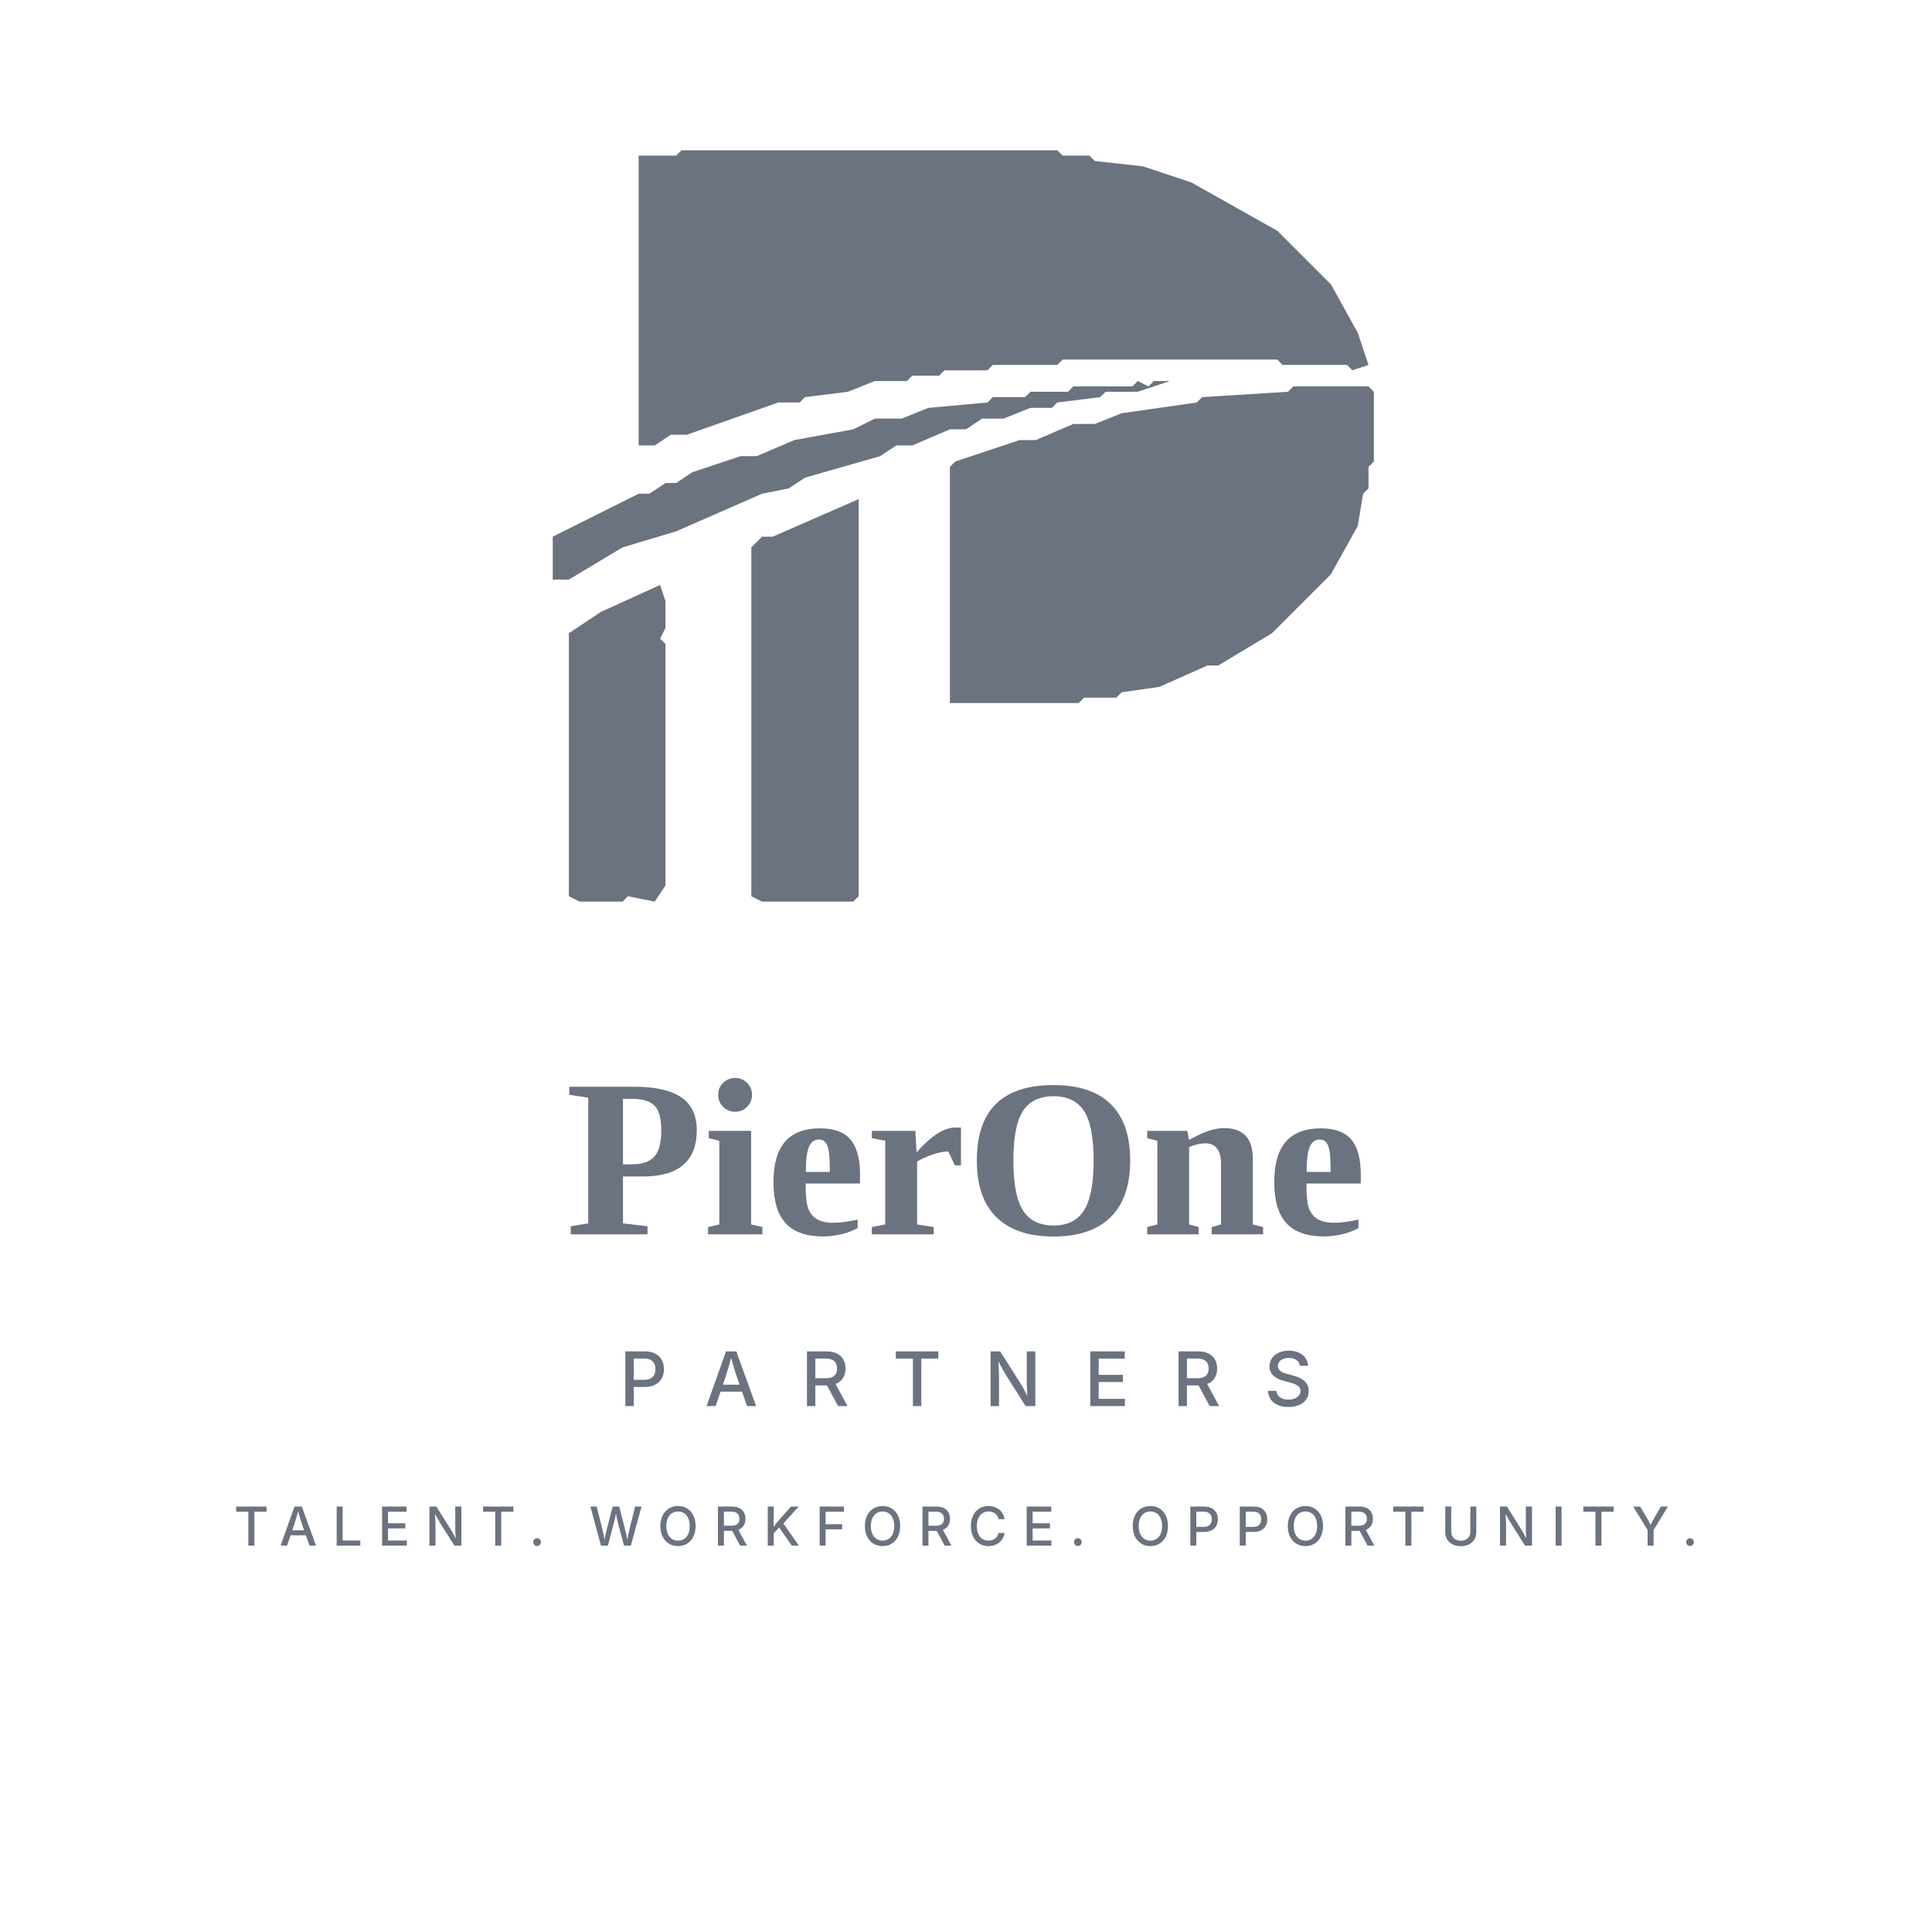
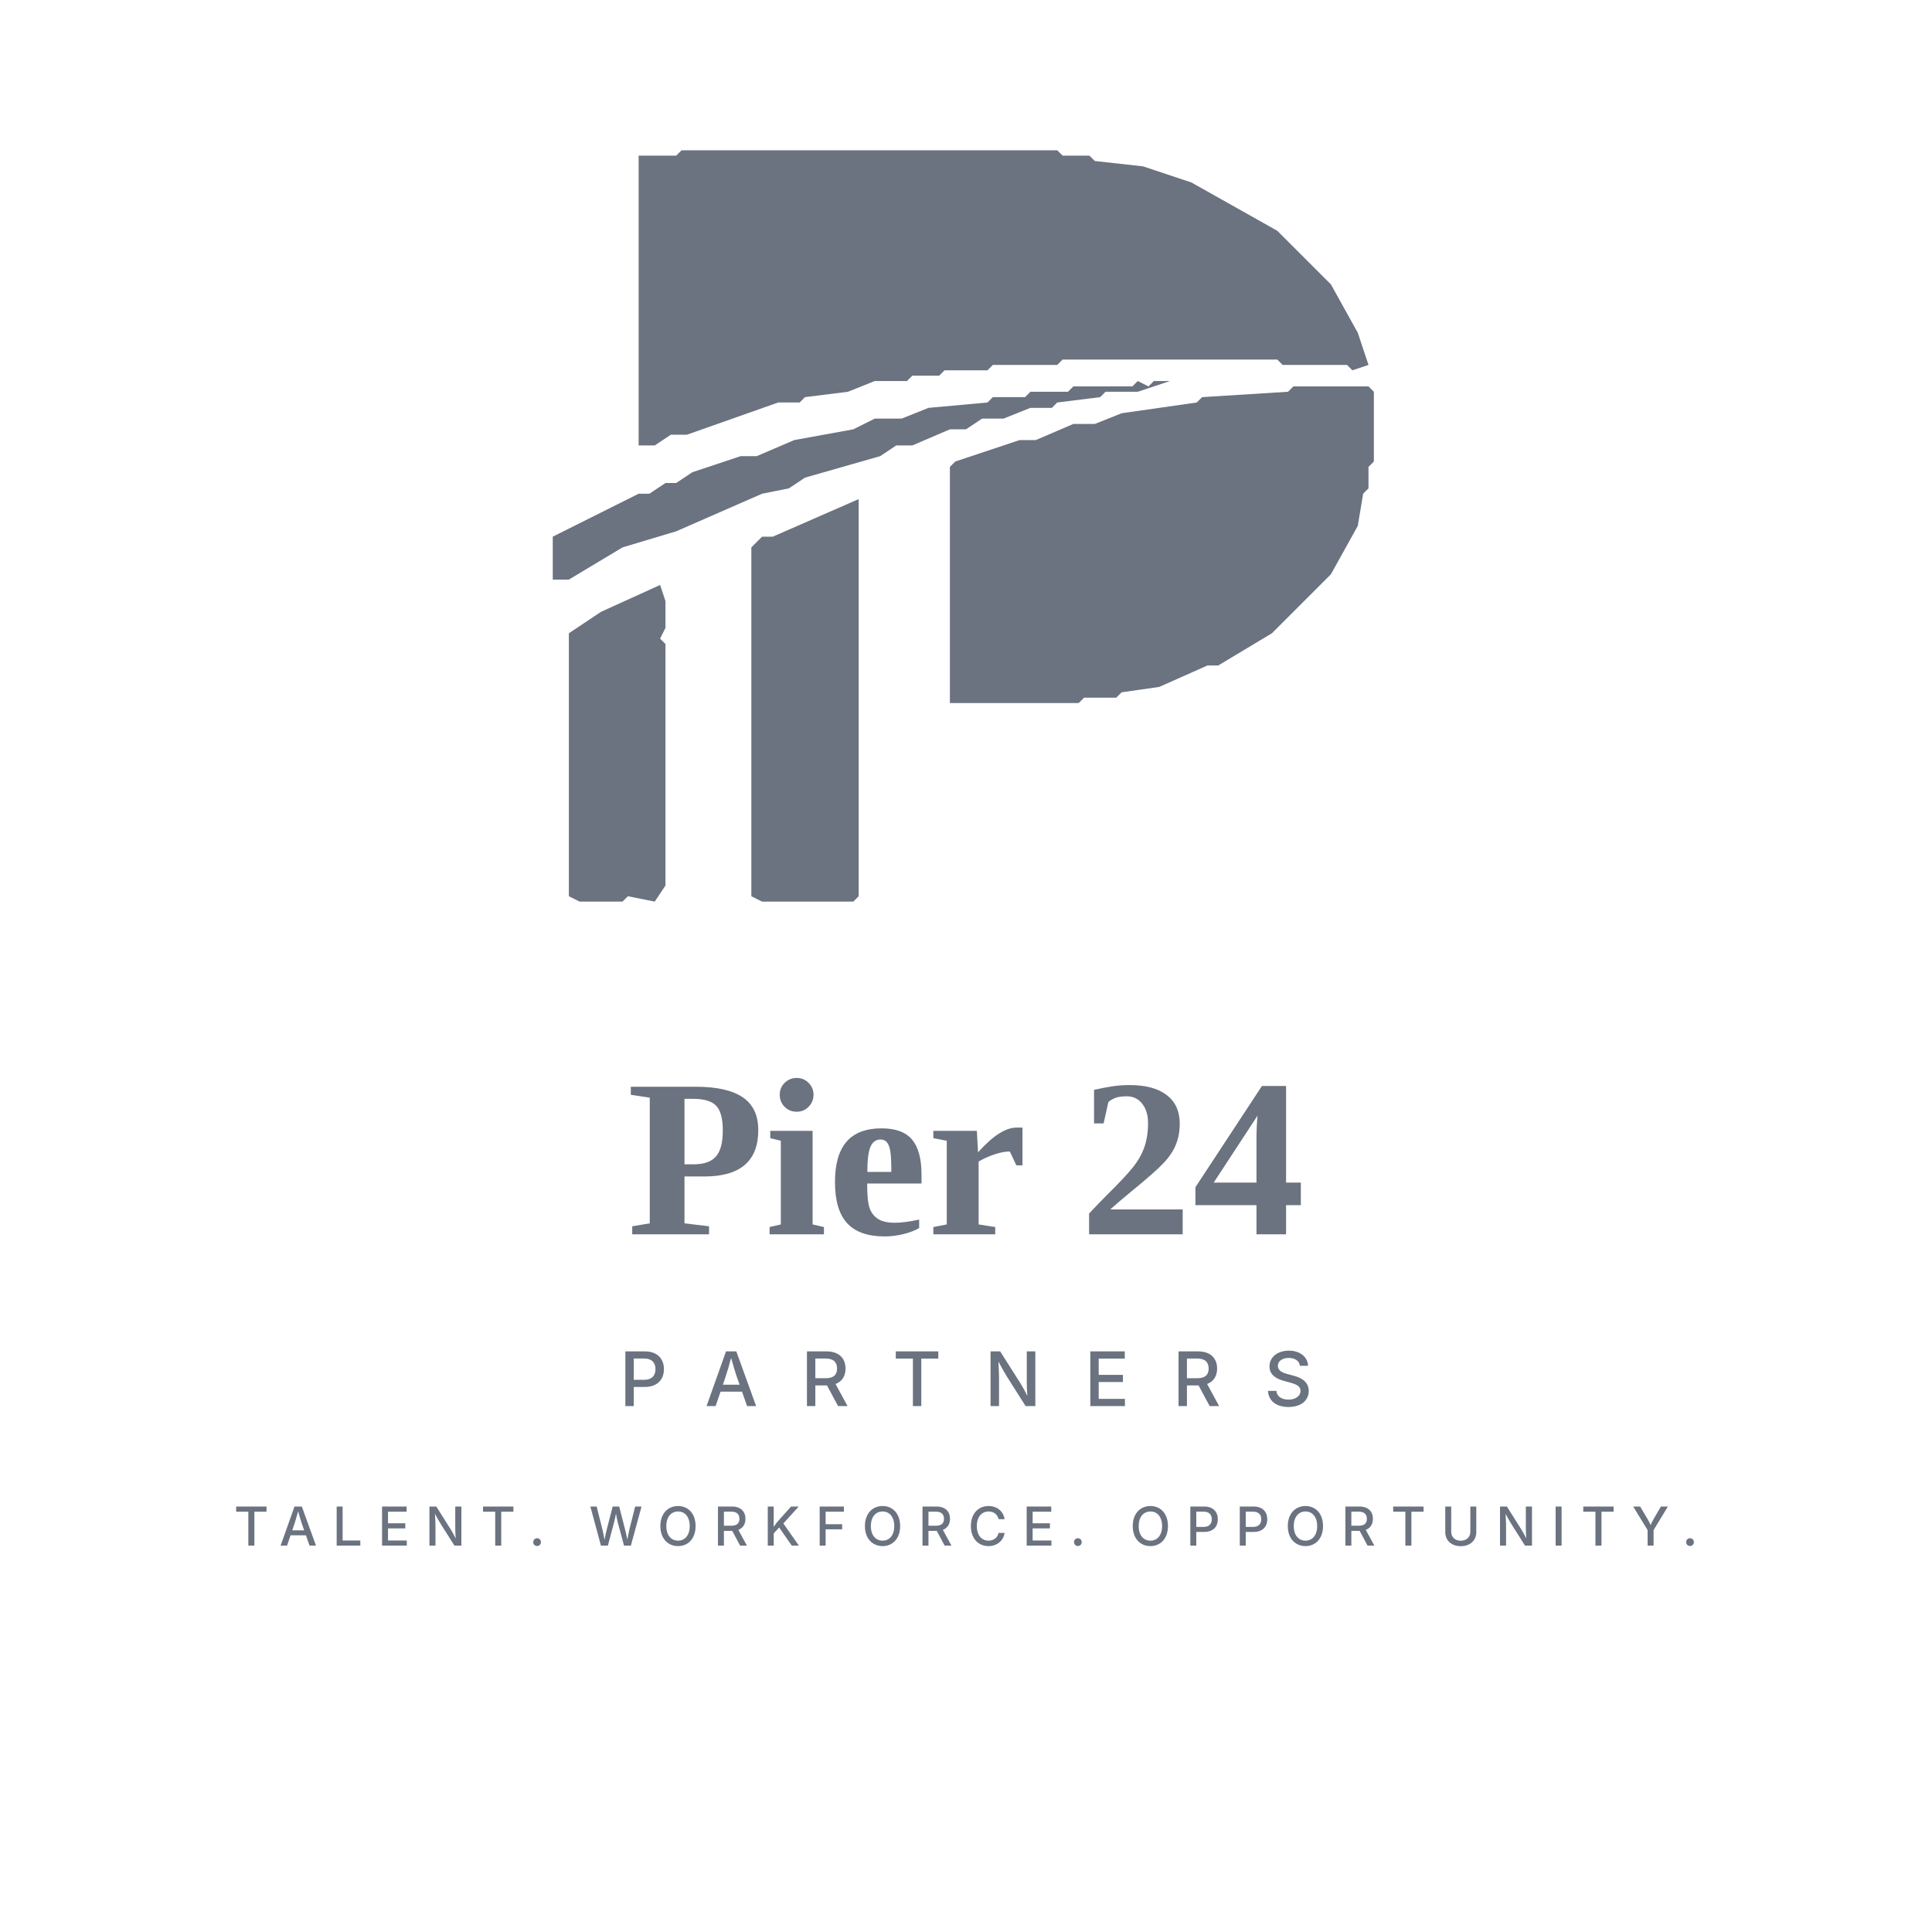
<svg xmlns="http://www.w3.org/2000/svg" viewBox="0 0 360 360" fill="none" role="img" aria-labelledby="pierone-mono-title">
  <g transform="translate(93,18)" fill="#6B7280">
    <path fill-rule="evenodd" d="M30 91 L19 96 L13 100 L13 149 L15 150 L23 150 L24 149 L29 150 L31 147 L31 102 L30 101 L31 99 L31 94 Z M67 75 L51 82 L49 82 L47 84 L47 149 L49 150 L66 150 L67 149 Z M163 55 L162 54 L148 54 L147 55 L131 56 L130 57 L116 59 L111 61 L107 61 L100 64 L97 64 L85 68 L84 69 L84 113 L108 113 L109 112 L115 112 L116 111 L123 110 L132 106 L134 106 L144 100 L155 89 L160 80 L161 74 L162 73 L162 69 L163 68 Z M125 53 L122 53 L121 54 L119 53 L118 54 L107 54 L106 55 L99 55 L98 56 L92 56 L91 57 L80 58 L75 60 L70 60 L66 62 L55 64 L48 67 L45 67 L36 70 L33 72 L31 72 L28 74 L26 74 L10 82 L10 90 L13 90 L23 84 L33 81 L49 74 L54 73 L57 71 L71 67 L74 65 L77 65 L84 62 L87 62 L90 60 L94 60 L99 58 L103 58 L104 57 L112 56 L113 55 L119 55 Z M26 11 L26 65 L29 65 L32 63 L35 63 L52 57 L56 57 L57 56 L65 55 L70 53 L76 53 L77 52 L82 52 L83 51 L91 51 L92 50 L104 50 L105 49 L145 49 L146 50 L158 50 L159 51 L162 50 L160 44 L155 35 L145 25 L129 16 L120 13 L111 12 L110 11 L105 11 L104 10 L34 10 L33 11 Z" />
  </g>
-   <text x="180" y="230" text-anchor="middle" fill="#6B7280" font-family="Georgia, 'Times New Roman', serif" font-size="42" font-weight="600">PierOne</text>
+   <text x="180" y="230" text-anchor="middle" fill="#6B7280" font-family="Georgia, 'Times New Roman', serif" font-size="42" font-weight="600">Pier 24</text>
  <text x="180" y="262" text-anchor="middle" fill="#6B7280" font-family="Inter, Arial, sans-serif" font-size="14" font-weight="500" letter-spacing="8">PARTNERS</text>
  <text x="180" y="288" text-anchor="middle" fill="#6B7280" font-family="Inter, Arial, sans-serif" font-size="10" font-weight="500" letter-spacing="2.8">TALENT. WORKFORCE. OPPORTUNITY.</text>
</svg>
